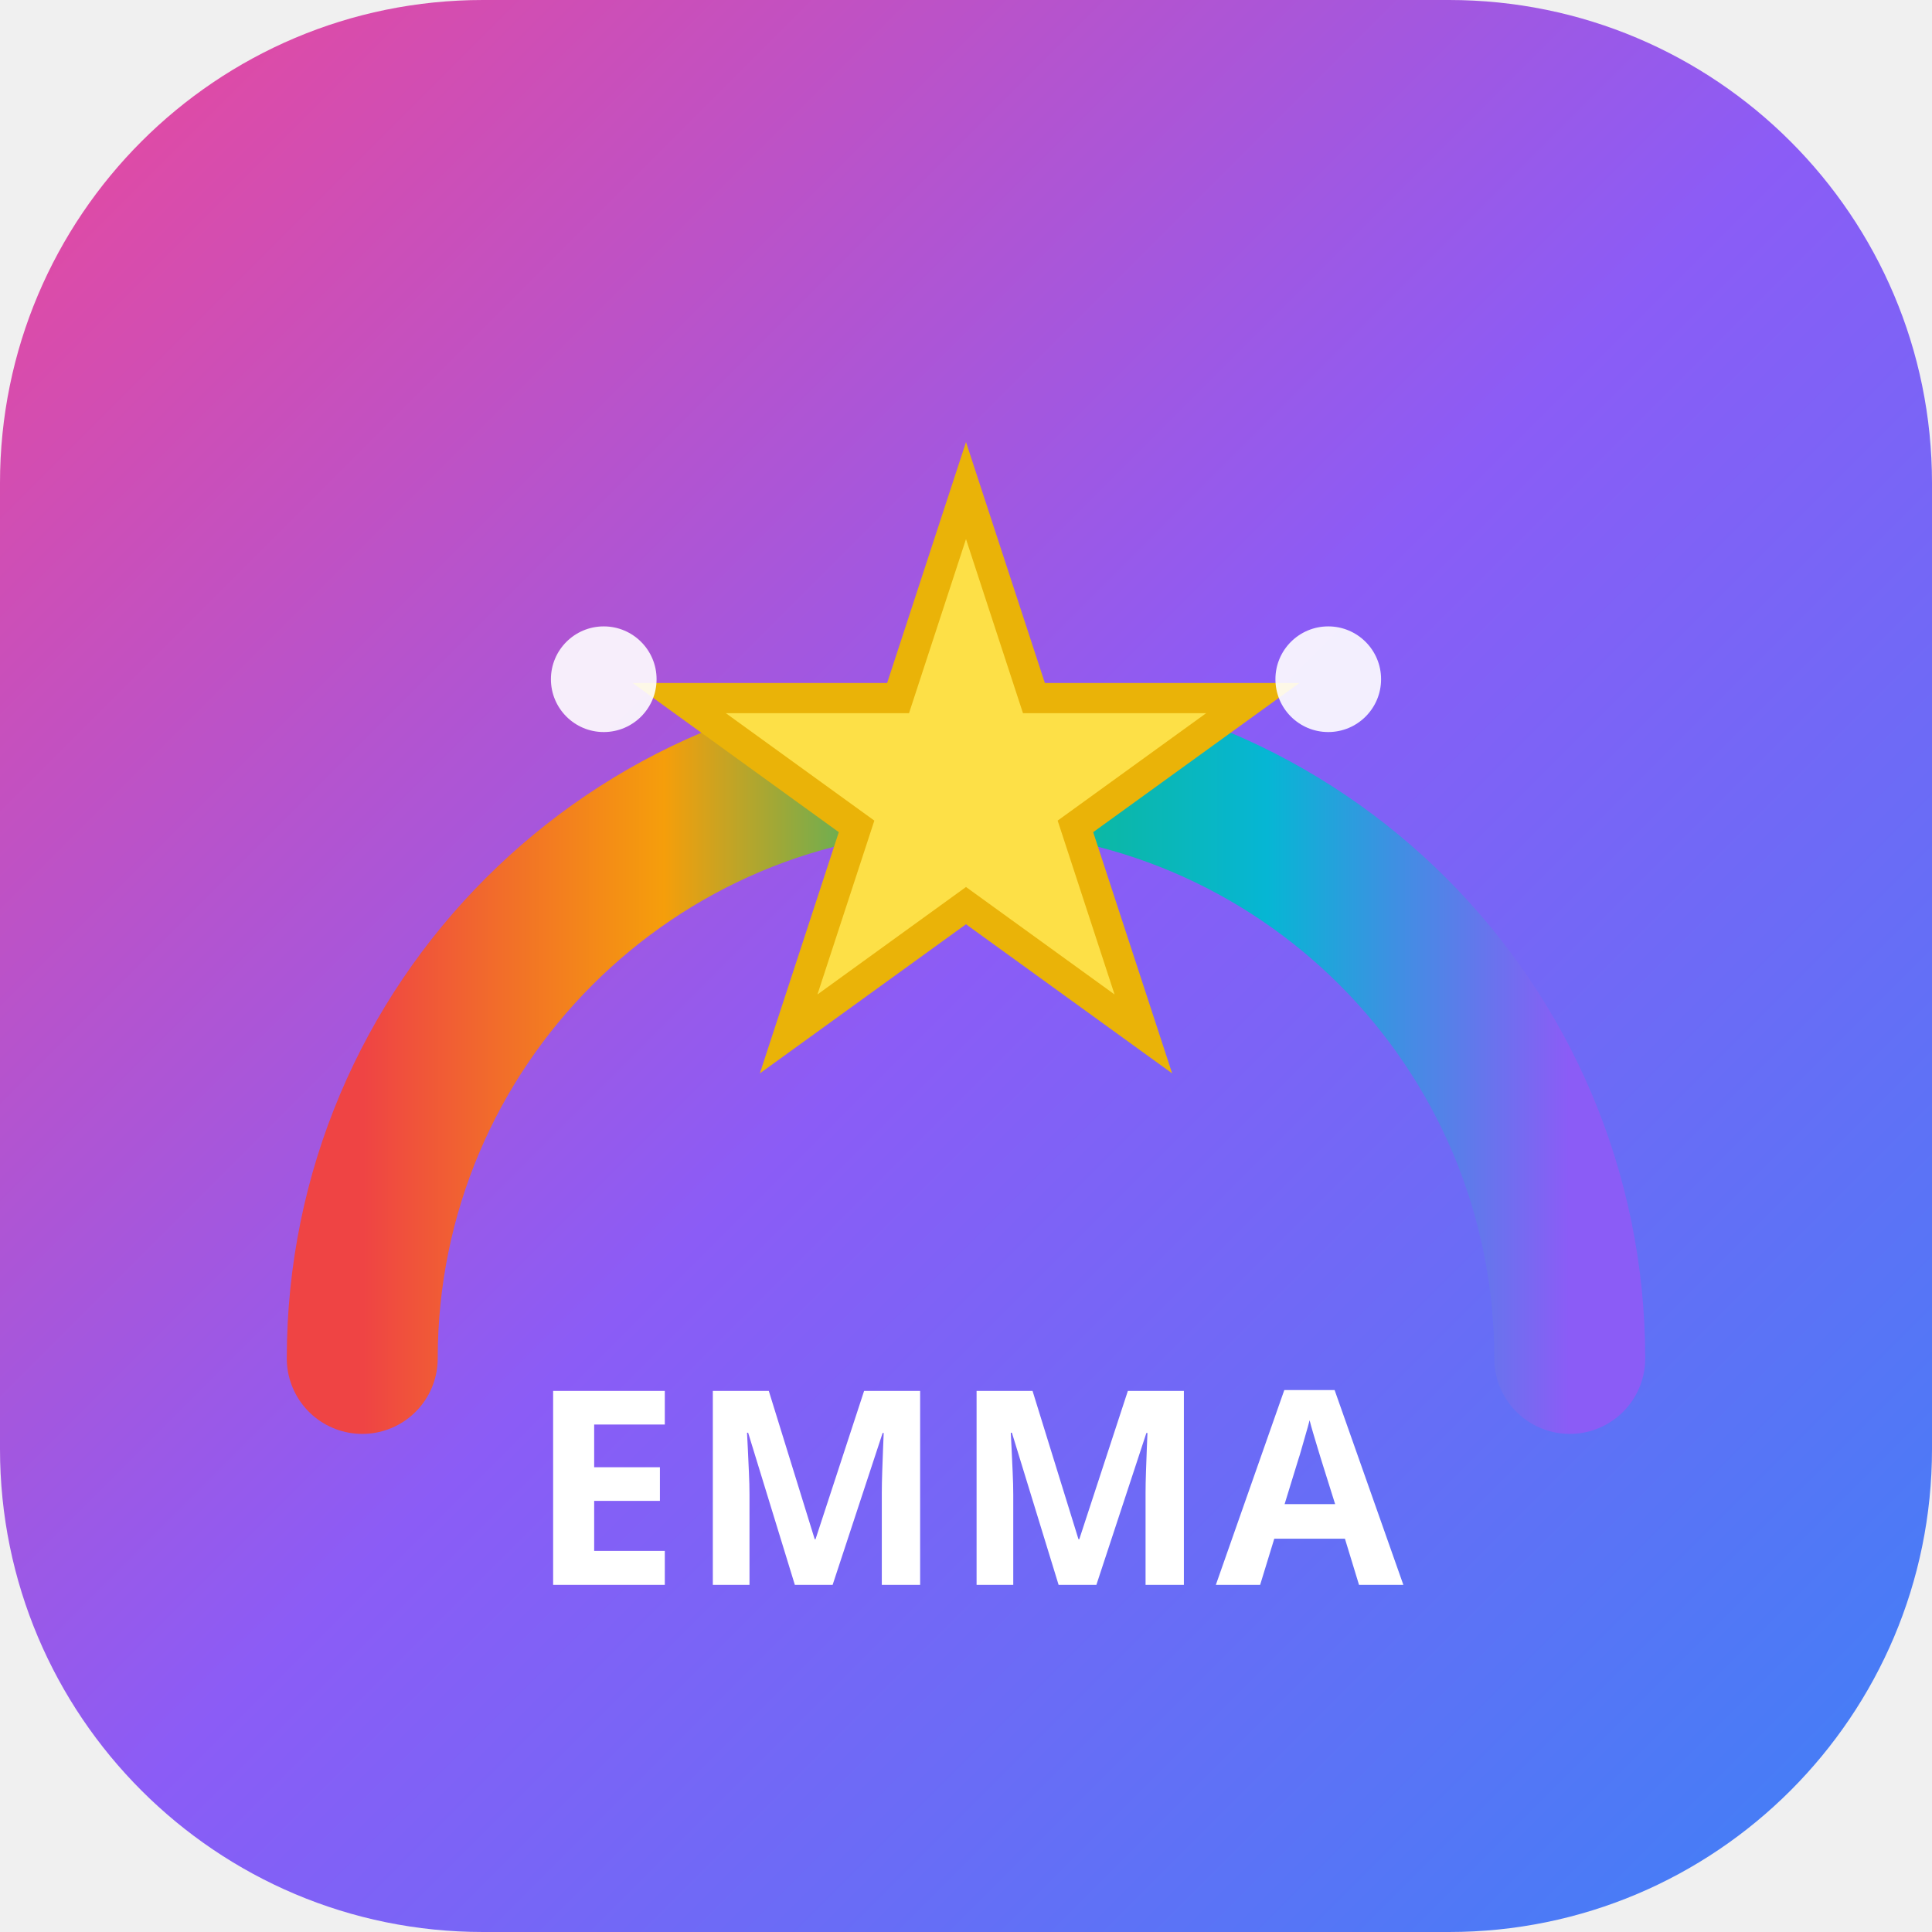
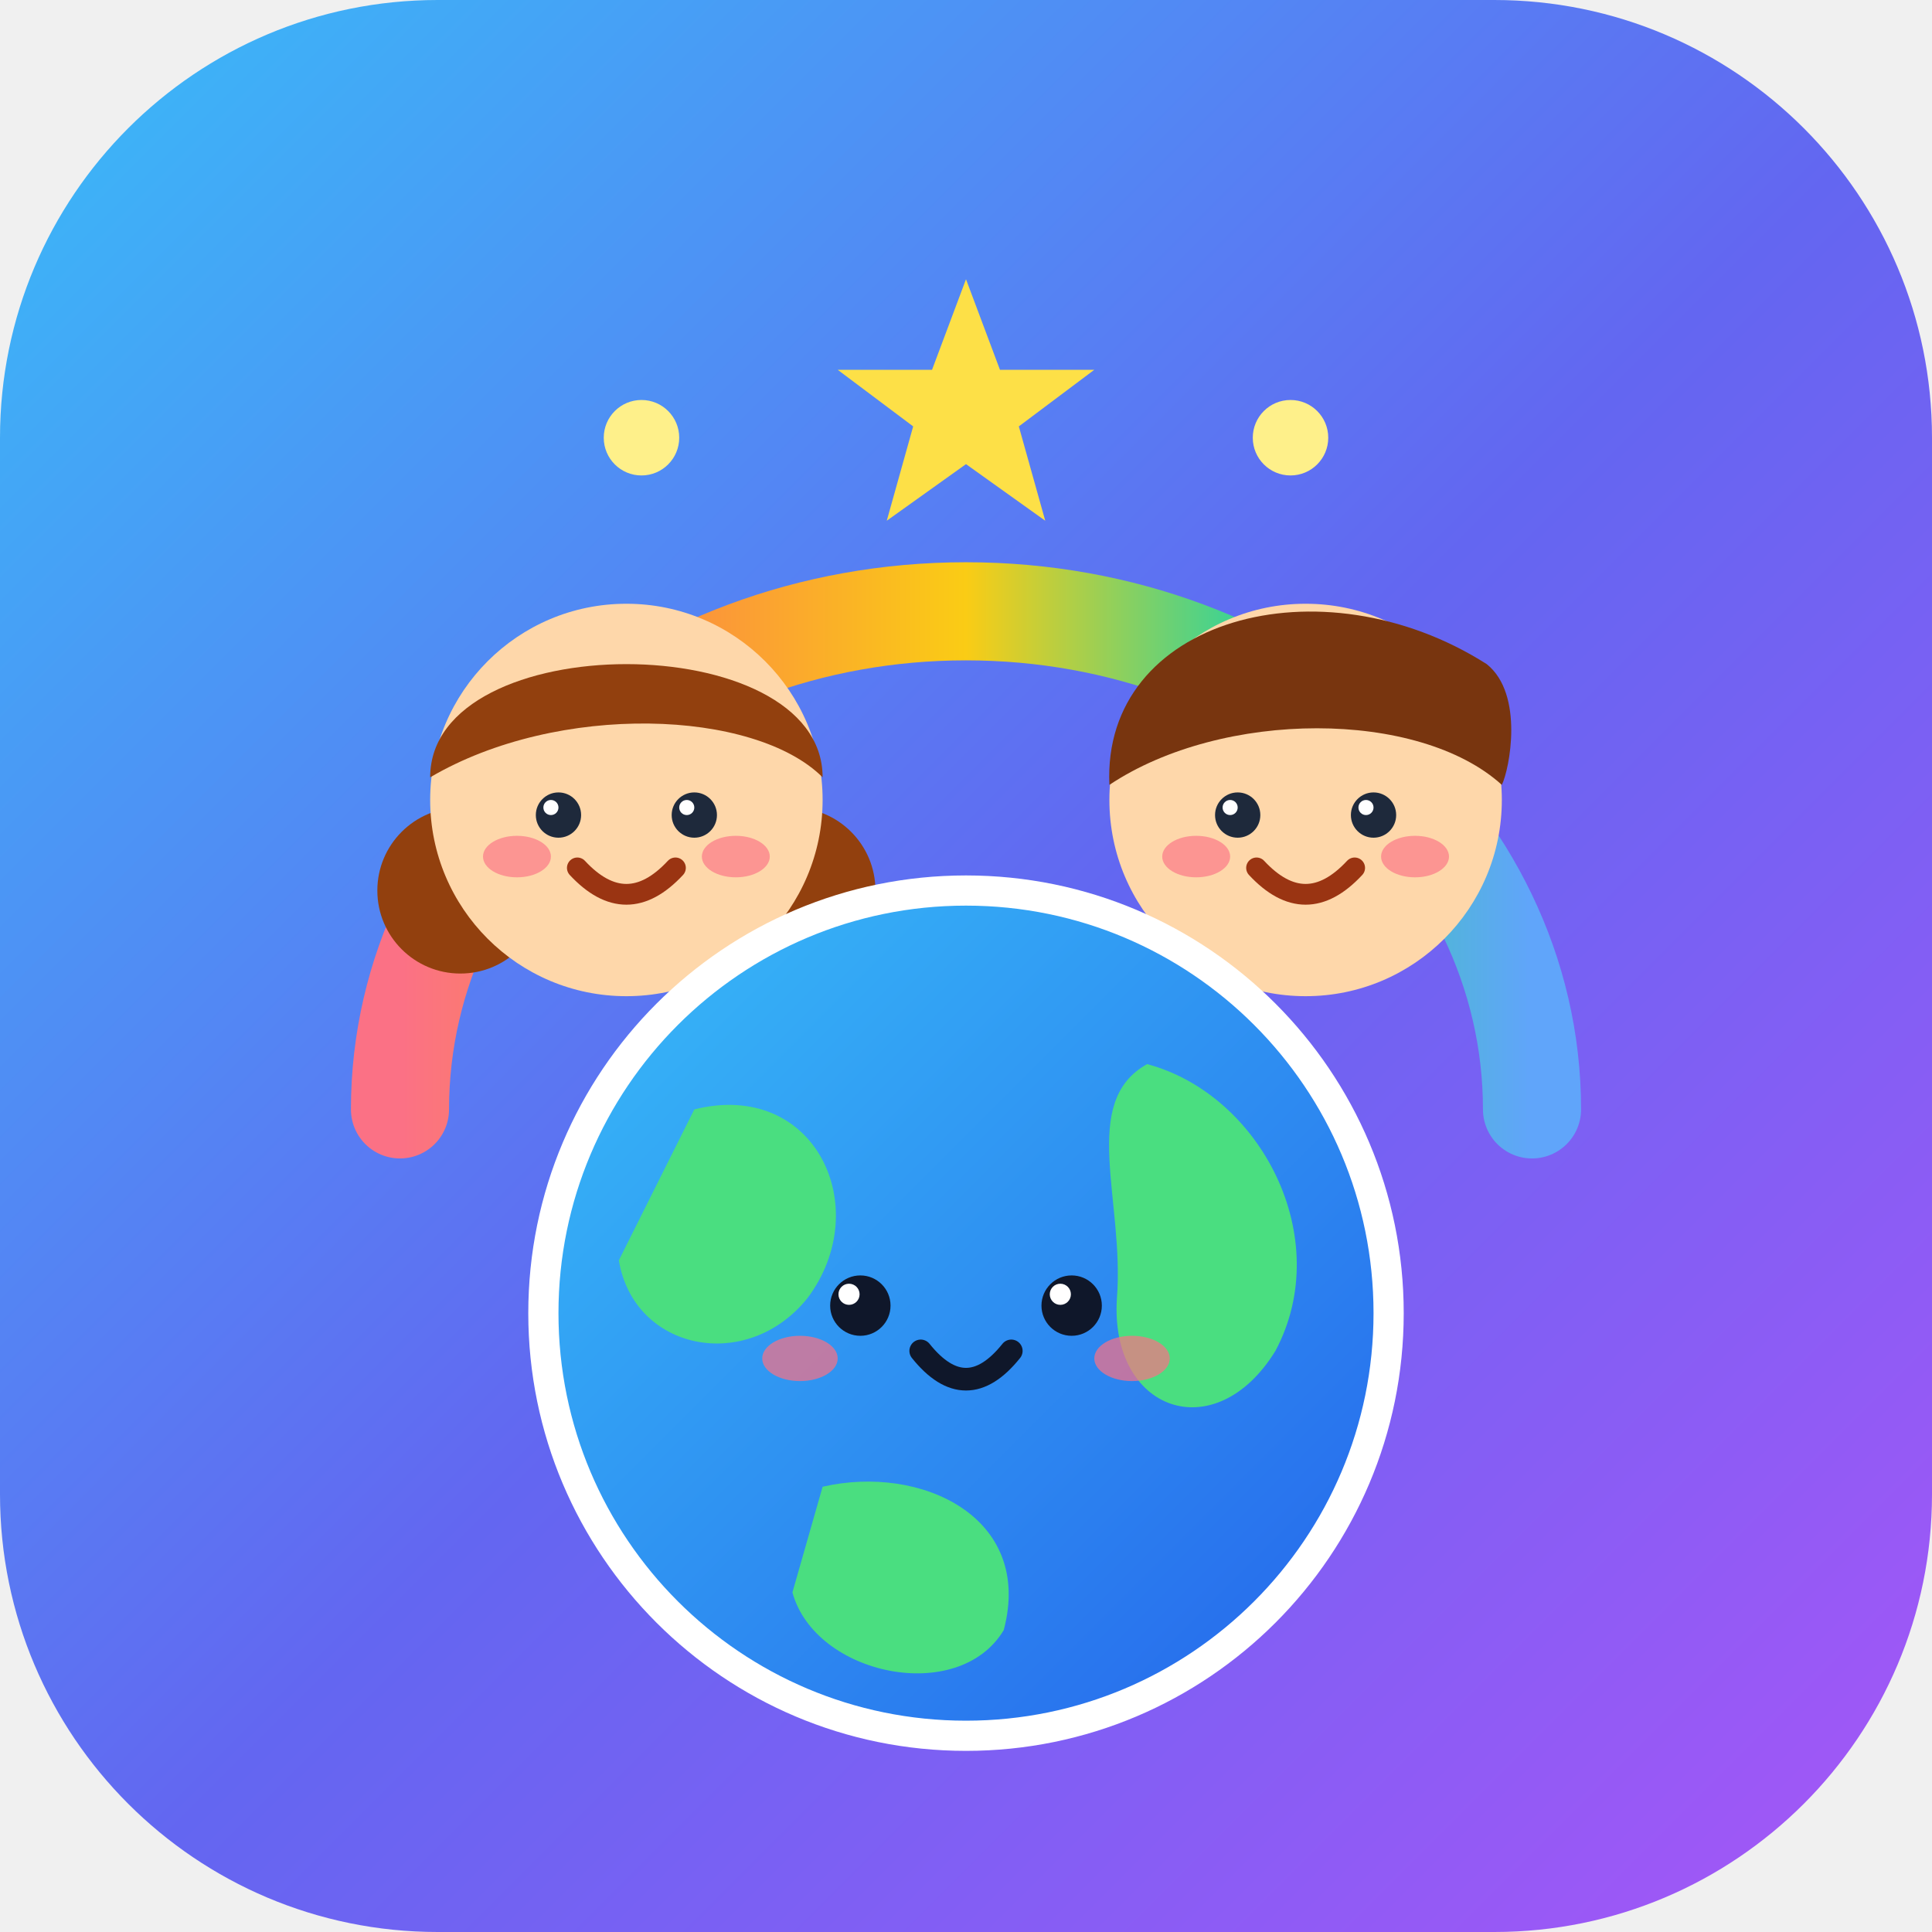
<svg xmlns="http://www.w3.org/2000/svg" viewBox="0 0 512 512" width="100%" height="100%">
  <defs>
-     <linearGradient id="bg" x1="0%" y1="0%" x2="100%" y2="100%">
-       <stop offset="0%" stop-color="#ec4899" />
-       <stop offset="50%" stop-color="#8b5cf6" />
-       <stop offset="100%" stop-color="#3b82f6" />
+     <linearGradient id="skyBg" x1="0%" y1="0%" x2="100%" y2="100%">
+       <stop offset="0%" stop-color="#38bdf8" />
+       <stop offset="52%" stop-color="#6366f1" />
+       <stop offset="100%" stop-color="#a855f7" />
    </linearGradient>
-     <linearGradient id="rainbow" x1="0%" y1="0%" x2="100%" y2="0%">
-       <stop offset="0%" stop-color="#ef4444" />
-       <stop offset="25%" stop-color="#f59e0b" />
-       <stop offset="50%" stop-color="#10b981" />
-       <stop offset="75%" stop-color="#06b6d4" />
-       <stop offset="100%" stop-color="#8b5cf6" />
+     <linearGradient id="earthSea" x1="0%" y1="0%" x2="100%" y2="100%">
+       <stop offset="0%" stop-color="#38bdf8" />
+       <stop offset="100%" stop-color="#2563eb" />
+     </linearGradient>
+     <linearGradient id="rainbowStroke" x1="0%" y1="0%" x2="100%" y2="0%">
+       <stop offset="0%" stop-color="#fb7185" />
+       <stop offset="25%" stop-color="#fb923c" />
+       <stop offset="50%" stop-color="#facc15" />
+       <stop offset="75%" stop-color="#34d399" />
+       <stop offset="100%" stop-color="#60a5fa" />
    </linearGradient>
  </defs>
-   <rect width="512" height="512" rx="128" fill="url(#bg)" />
-   <path d="M 96 360 A 160 160 0 0 1 416 360" fill="none" stroke="url(#rainbow)" stroke-width="40" stroke-linecap="round" />
-   <polygon points="256,130 274,185 332,185 285,219 303,274 256,240 209,274 227,219 180,185 238,185" fill="#fde047" stroke="#eab308" stroke-width="8" />
-   <circle cx="160" cy="180" r="14" fill="#ffffff" opacity="0.9" />
-   <circle cx="352" cy="180" r="14" fill="#ffffff" opacity="0.9" />
-   <text x="256" y="420" font-family="'Baloo 2', sans-serif" font-size="72" font-weight="bold" fill="#ffffff" text-anchor="middle" letter-spacing="2">EMMA</text>
+   <rect width="512" height="512" rx="116" fill="url(#skyBg)" />
+   <path d="M 106 294 A 150 132 0 0 1 406 294" fill="none" stroke="url(#rainbowStroke)" stroke-width="26" stroke-linecap="round" />
+   <polygon points="256,74 265,98 290,98 270,113 277,138 256,123 235,138 242,113 222,98 247,98" fill="#fde047" />
+   <circle cx="170" cy="116" r="10" fill="#fef08a" />
+   <circle cx="342" cy="116" r="10" fill="#fef08a" />
+   <g transform="translate(166, 212)">
+     <circle cx="-44" cy="24" r="22" fill="#92400e" />
+     <circle cx="44" cy="24" r="22" fill="#92400e" />
+     <circle cx="0" cy="0" r="52" fill="#fed7aa" />
+     <path d="M -52 -6 C -52 -46, 52 -46, 52 -6 C 34 -24, -18 -26, -52 -6 Z" fill="#92400e" />
+     <circle cx="-18" cy="4" r="6" fill="#1e293b" />
+     <circle cx="18" cy="4" r="6" fill="#1e293b" />
+     <circle cx="-20" cy="2" r="2" fill="#ffffff" />
+     <circle cx="16" cy="2" r="2" fill="#ffffff" />
+     <ellipse cx="-29" cy="15" rx="9" ry="5.5" fill="#fb7185" opacity="0.65" />
+     <ellipse cx="29" cy="15" rx="9" ry="5.5" fill="#fb7185" opacity="0.65" />
+     <path d="M -13 18 Q 0 32 13 18" fill="none" stroke="#9a3412" stroke-width="5.5" stroke-linecap="round" />
+   </g>
+   <g transform="translate(346, 212)">
+     <circle cx="0" cy="0" r="52" fill="#fed7aa" />
+     <path d="M -52 -4 C -54 -48, 4 -64, 48 -36 C 58 -28, 54 -8, 52 -4 C 30 -24, -22 -24, -52 -4 Z" fill="#78350f" />
+     <circle cx="-18" cy="4" r="6" fill="#1e293b" />
+     <circle cx="18" cy="4" r="6" fill="#1e293b" />
+     <circle cx="-20" cy="2" r="2" fill="#ffffff" />
+     <circle cx="16" cy="2" r="2" fill="#ffffff" />
+     <ellipse cx="-29" cy="15" rx="9" ry="5.5" fill="#fb7185" opacity="0.65" />
+     <ellipse cx="29" cy="15" rx="9" ry="5.5" fill="#fb7185" opacity="0.65" />
+     <path d="M -13 18 Q 0 32 13 18" fill="none" stroke="#9a3412" stroke-width="5.5" stroke-linecap="round" />
+   </g>
+   <circle cx="256" cy="348" r="112" fill="url(#earthSea)" stroke="#ffffff" stroke-width="8" />
+   <path d="M 184 294 C 216 286, 232 320, 214 344 C 198 364, 168 358, 164 334 Z" fill="#4ade80" />
+   <path d="M 304 282 C 334 290, 354 328, 338 358 C 322 384, 294 374, 296 344 C 298 318, 286 292, 304 282 Z" fill="#4ade80" />
+   <path d="M 218 394 C 244 388, 274 402, 266 432 C 254 452, 216 444, 210 422 Z" fill="#4ade80" />
+   <circle cx="228" cy="346" r="8" fill="#0f172a" />
+   <circle cx="284" cy="346" r="8" fill="#0f172a" />
+   <circle cx="225" cy="343" r="2.8" fill="#ffffff" />
+   <circle cx="281" cy="343" r="2.8" fill="#ffffff" />
+   <ellipse cx="212" cy="360" rx="10" ry="6" fill="#fb7185" opacity="0.7" />
+   <ellipse cx="300" cy="360" rx="10" ry="6" fill="#fb7185" opacity="0.7" />
+   <path d="M 244 358 Q 256 373 268 358" fill="none" stroke="#0f172a" stroke-width="6" stroke-linecap="round" />
</svg>
